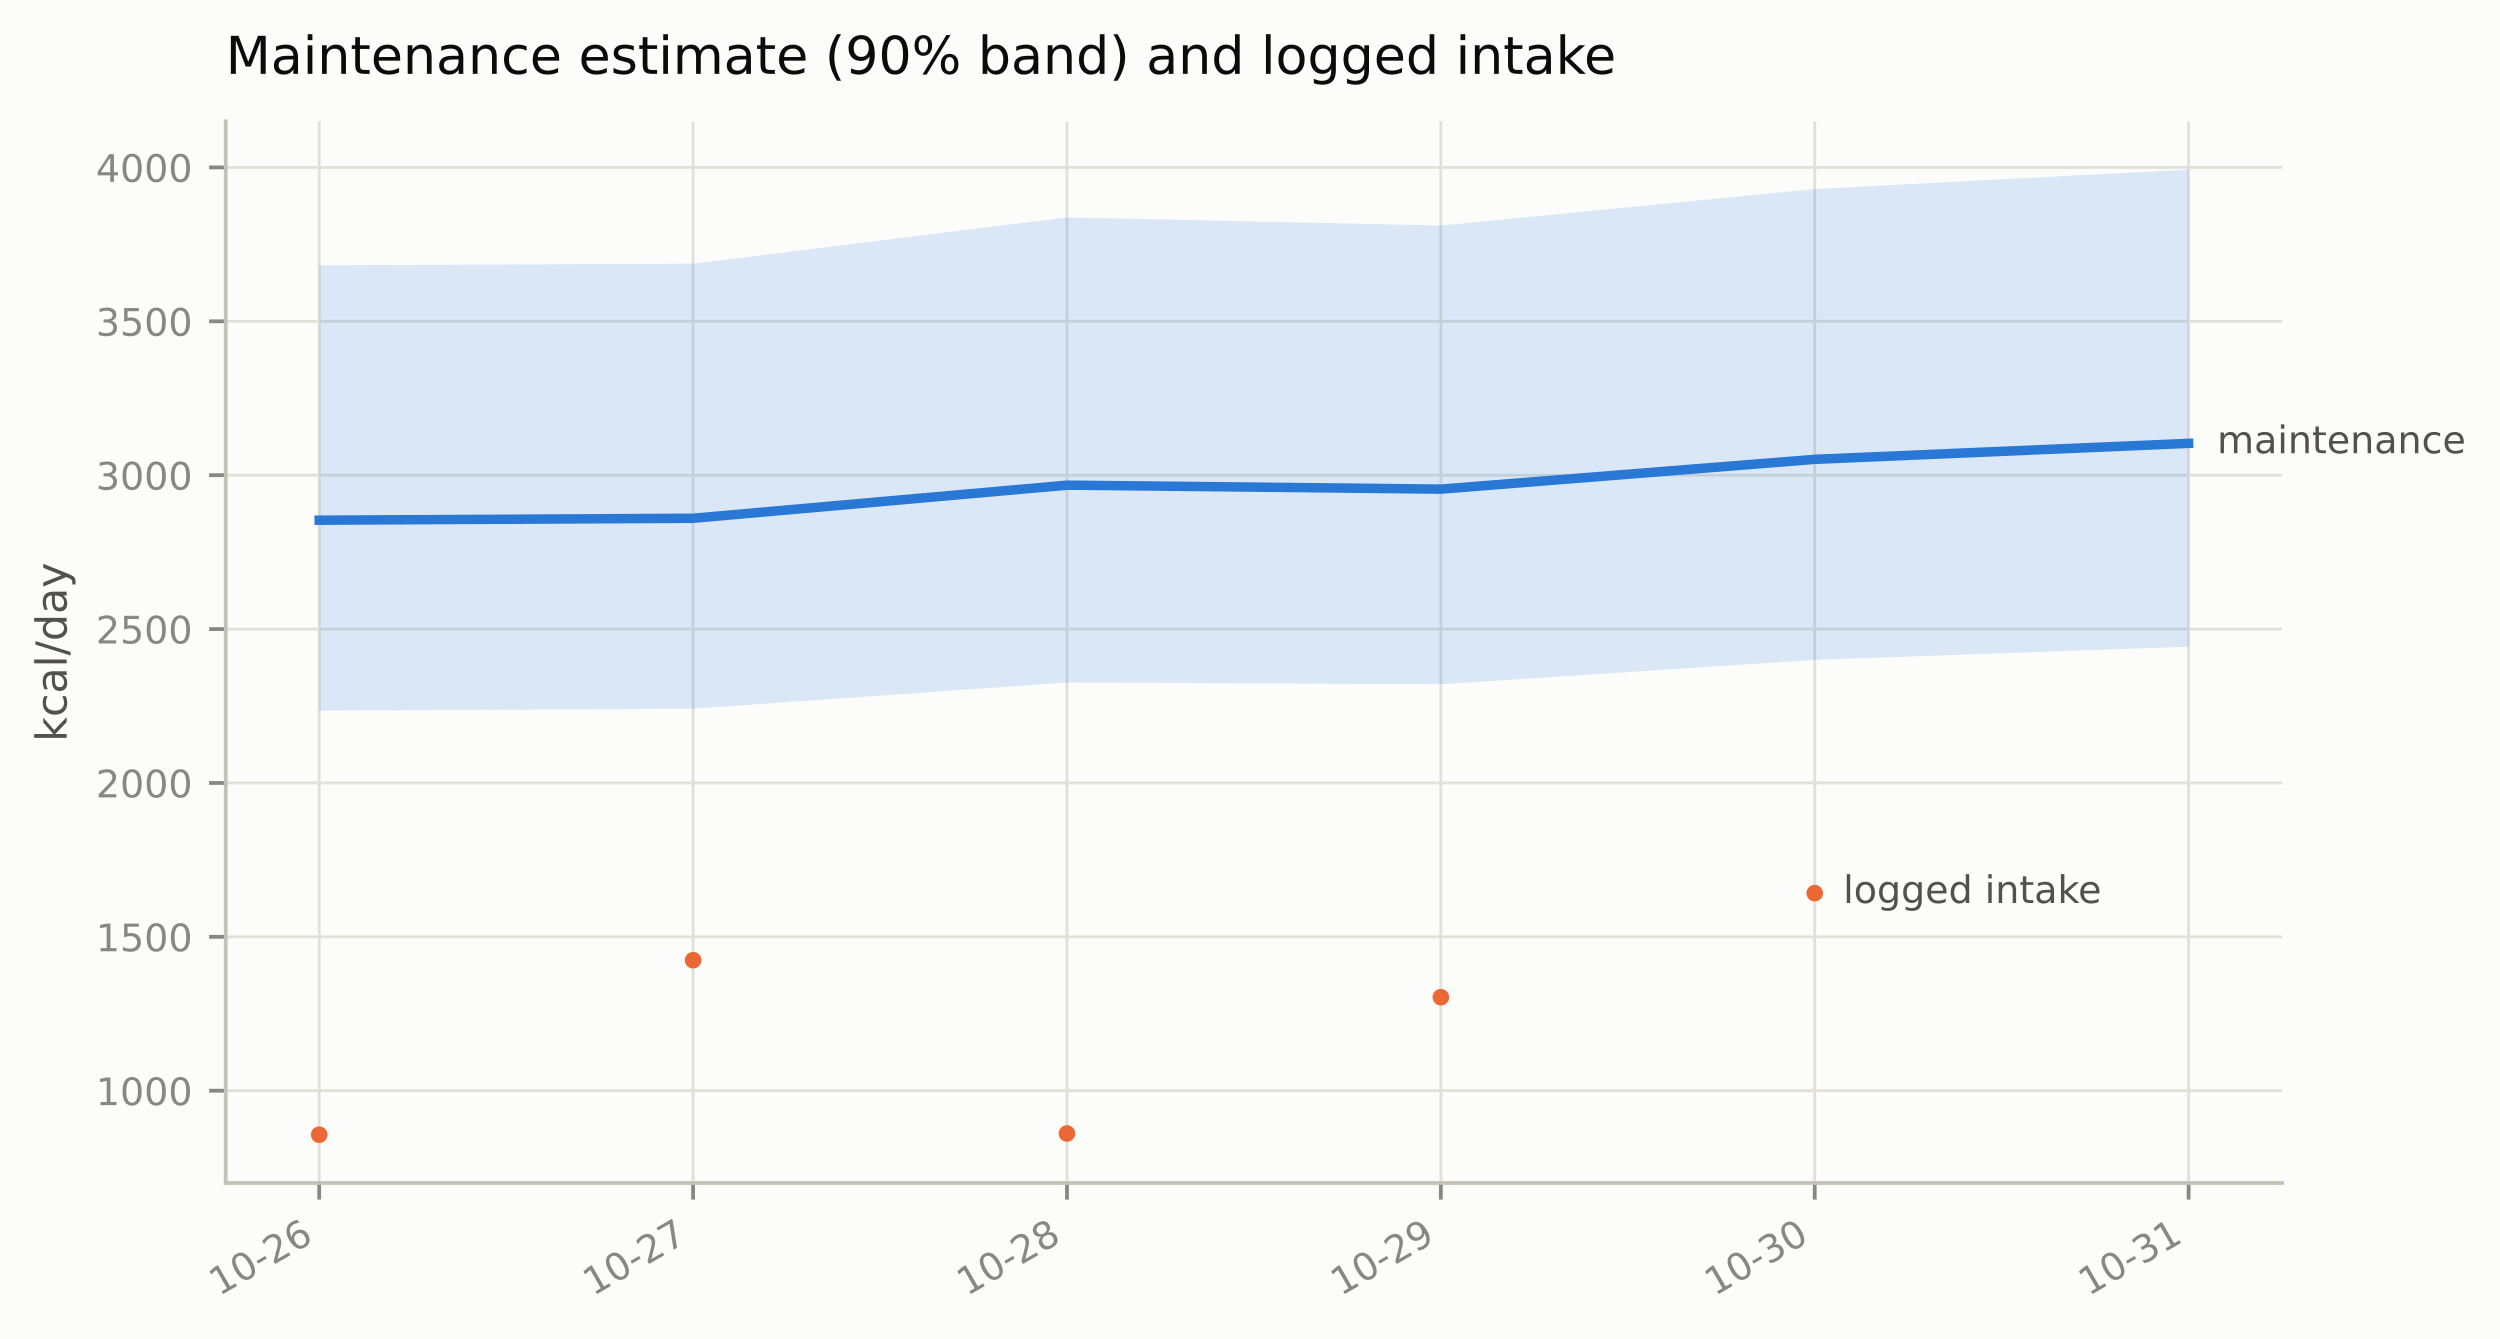
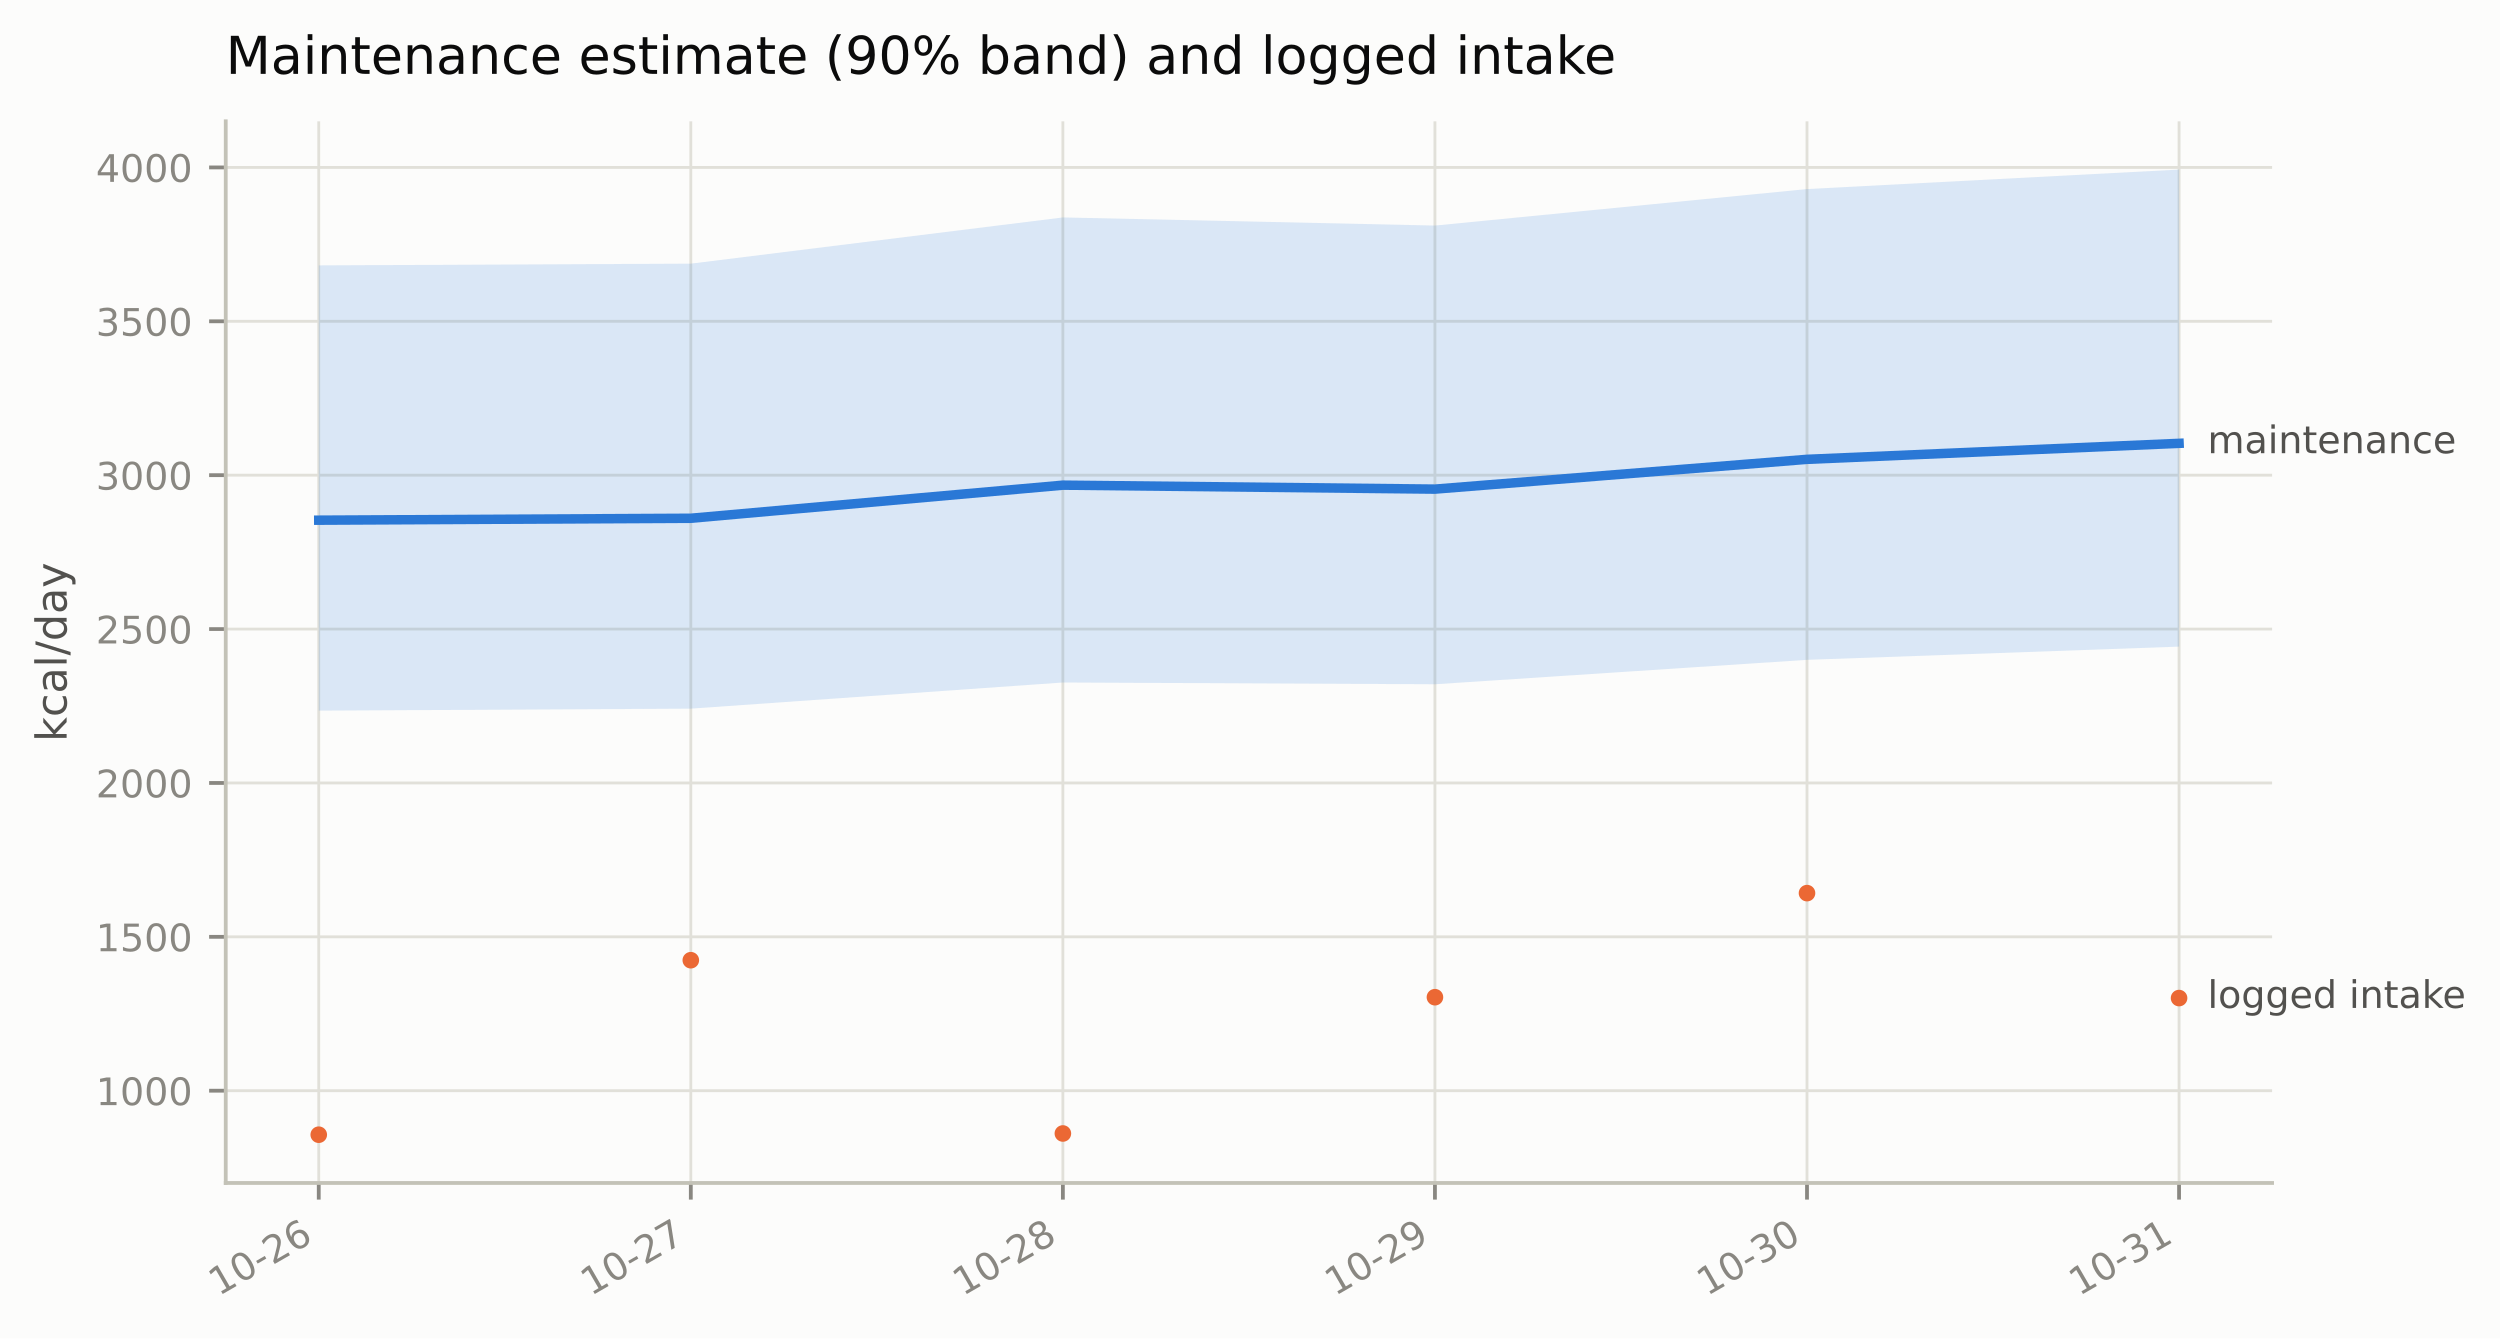
- <svg xmlns="http://www.w3.org/2000/svg" xmlns:xlink="http://www.w3.org/1999/xlink" width="526.737pt" height="282pt" viewBox="0 0 526.737 282" version="1.1">
+ <svg xmlns="http://www.w3.org/2000/svg" xmlns:xlink="http://www.w3.org/1999/xlink" width="526.741pt" height="282pt" viewBox="0 0 526.741 282" version="1.1">
  <defs>
    <style type="text/css">*{stroke-linejoin: round; stroke-linecap: butt}</style>
  </defs>
  <g id="figure_1">
    <g id="patch_1">
-       <path d="M 0 282  L 526.737 282  L 526.737 0  L 0 0  z " style="fill: #fcfcfb" />
+       <path d="M 0 282  L 526.741 282  L 526.741 0  L 0 0  z " style="fill: #fcfcfb" />
    </g>
    <g id="axes_1">
      <g id="patch_2">
-         <path d="M 47.561 249.248  L 480.821 249.248  L 480.821 25.558  L 47.561 25.558  z " style="fill: #fcfcfb" />
+         <path d="M 47.561 249.248  L 478.72 249.248  L 478.72 25.558  L 47.561 25.558  z " style="fill: #fcfcfb" />
      </g>
      <g id="matplotlib.axis_1">
        <g id="xtick_1">
          <g id="line2d_1">
-             <path d="M 67.254 249.248  L 67.254 25.558  " clip-path="url(#pe3fd520321)" style="fill: none; stroke: #e1e0d9; stroke-width: 0.6; stroke-linecap: square" />
+             <path d="M 67.159 249.248  L 67.159 25.558  " clip-path="url(#pdd953a20e0)" style="fill: none; stroke: #e1e0d9; stroke-width: 0.6; stroke-linecap: square" />
          </g>
          <g id="line2d_2">
            <defs>
-               <path id="m551fe1ac51" d="M 0 0  L 0 3.5  " style="stroke: #898781; stroke-width: 0.8" />
+               <path id="m81f4d094a0" d="M 0 0  L 0 3.5  " style="stroke: #898781; stroke-width: 0.8" />
            </defs>
            <g>
-               <use xlink:href="#m551fe1ac51" x="67.254" y="249.248" style="fill: #898781; stroke: #898781; stroke-width: 0.8" />
+               <use xlink:href="#m81f4d094a0" x="67.159" y="249.248" style="fill: #898781; stroke: #898781; stroke-width: 0.8" />
            </g>
          </g>
          <g id="text_1">
-             <g style="fill: #898781" transform="translate(46.16157 273.1351) rotate(-30) scale(0.08 -0.08)">
+             <g style="fill: #898781" transform="translate(46.06605 273.1351) rotate(-30) scale(0.08 -0.08)">
              <defs>
                <path id="DejaVuSans-14" d="M 794 531  L 1825 531  L 1825 4091  L 703 3866  L 703 4441  L 1819 4666  L 2450 4666  L 2450 531  L 3481 531  L 3481 0  L 794 0  L 794 531  z " transform="scale(0.015625)" />
                <path id="DejaVuSans-13" d="M 2034 4250  Q 1547 4250 1301 3770  Q 1056 3291 1056 2328  Q 1056 1369 1301 889  Q 1547 409 2034 409  Q 2525 409 2770 889  Q 3016 1369 3016 2328  Q 3016 3291 2770 3770  Q 2525 4250 2034 4250  z M 2034 4750  Q 2819 4750 3233 4129  Q 3647 3509 3647 2328  Q 3647 1150 3233 529  Q 2819 -91 2034 -91  Q 1250 -91 836 529  Q 422 1150 422 2328  Q 422 3509 836 4129  Q 1250 4750 2034 4750  z " transform="scale(0.015625)" />
                <path id="DejaVuSans-10" d="M 313 2009  L 1997 2009  L 1997 1497  L 313 1497  L 313 2009  z " transform="scale(0.015625)" />
                <path id="DejaVuSans-15" d="M 1228 531  L 3431 531  L 3431 0  L 469 0  L 469 531  Q 828 903 1448 1529  Q 2069 2156 2228 2338  Q 2531 2678 2651 2914  Q 2772 3150 2772 3378  Q 2772 3750 2511 3984  Q 2250 4219 1831 4219  Q 1534 4219 1204 4116  Q 875 4013 500 3803  L 500 4441  Q 881 4594 1212 4672  Q 1544 4750 1819 4750  Q 2544 4750 2975 4387  Q 3406 4025 3406 3419  Q 3406 3131 3298 2873  Q 3191 2616 2906 2266  Q 2828 2175 2409 1742  Q 1991 1309 1228 531  z " transform="scale(0.015625)" />
                <path id="DejaVuSans-19" d="M 2113 2584  Q 1688 2584 1439 2293  Q 1191 2003 1191 1497  Q 1191 994 1439 701  Q 1688 409 2113 409  Q 2538 409 2786 701  Q 3034 994 3034 1497  Q 3034 2003 2786 2293  Q 2538 2584 2113 2584  z M 3366 4563  L 3366 3988  Q 3128 4100 2886 4159  Q 2644 4219 2406 4219  Q 1781 4219 1451 3797  Q 1122 3375 1075 2522  Q 1259 2794 1537 2939  Q 1816 3084 2150 3084  Q 2853 3084 3261 2657  Q 3669 2231 3669 1497  Q 3669 778 3244 343  Q 2819 -91 2113 -91  Q 1303 -91 875 529  Q 447 1150 447 2328  Q 447 3434 972 4092  Q 1497 4750 2381 4750  Q 2619 4750 2861 4703  Q 3103 4656 3366 4563  z " transform="scale(0.015625)" />
              </defs>
              <use xlink:href="#DejaVuSans-14" />
              <use xlink:href="#DejaVuSans-13" transform="translate(63.625 0)" />
              <use xlink:href="#DejaVuSans-10" transform="translate(127.25 0)" />
              <use xlink:href="#DejaVuSans-15" transform="translate(163.3281 0)" />
              <use xlink:href="#DejaVuSans-19" transform="translate(226.9531 0)" />
            </g>
          </g>
        </g>
        <g id="xtick_2">
          <g id="line2d_3">
-             <path d="M 146.029 249.248  L 146.029 25.558  " clip-path="url(#pe3fd520321)" style="fill: none; stroke: #e1e0d9; stroke-width: 0.6; stroke-linecap: square" />
+             <path d="M 145.551 249.248  L 145.551 25.558  " clip-path="url(#pdd953a20e0)" style="fill: none; stroke: #e1e0d9; stroke-width: 0.6; stroke-linecap: square" />
          </g>
          <g id="line2d_4">
            <g>
-               <use xlink:href="#m551fe1ac51" x="146.029" y="249.248" style="fill: #898781; stroke: #898781; stroke-width: 0.8" />
+               <use xlink:href="#m81f4d094a0" x="145.551" y="249.248" style="fill: #898781; stroke: #898781; stroke-width: 0.8" />
            </g>
          </g>
          <g id="text_2">
-             <g style="fill: #898781" transform="translate(124.9362 273.1351) rotate(-30) scale(0.08 -0.08)">
+             <g style="fill: #898781" transform="translate(124.4586 273.1351) rotate(-30) scale(0.08 -0.08)">
              <defs>
                <path id="DejaVuSans-1a" d="M 525 4666  L 3525 4666  L 3525 4397  L 1831 0  L 1172 0  L 2766 4134  L 525 4134  L 525 4666  z " transform="scale(0.015625)" />
              </defs>
              <use xlink:href="#DejaVuSans-14" />
              <use xlink:href="#DejaVuSans-13" transform="translate(63.625 0)" />
              <use xlink:href="#DejaVuSans-10" transform="translate(127.25 0)" />
              <use xlink:href="#DejaVuSans-15" transform="translate(163.3281 0)" />
              <use xlink:href="#DejaVuSans-1a" transform="translate(226.9531 0)" />
            </g>
          </g>
        </g>
        <g id="xtick_3">
          <g id="line2d_5">
-             <path d="M 224.804 249.248  L 224.804 25.558  " clip-path="url(#pe3fd520321)" style="fill: none; stroke: #e1e0d9; stroke-width: 0.6; stroke-linecap: square" />
+             <path d="M 223.944 249.248  L 223.944 25.558  " clip-path="url(#pdd953a20e0)" style="fill: none; stroke: #e1e0d9; stroke-width: 0.6; stroke-linecap: square" />
          </g>
          <g id="line2d_6">
            <g>
-               <use xlink:href="#m551fe1ac51" x="224.804" y="249.248" style="fill: #898781; stroke: #898781; stroke-width: 0.8" />
+               <use xlink:href="#m81f4d094a0" x="223.944" y="249.248" style="fill: #898781; stroke: #898781; stroke-width: 0.8" />
            </g>
          </g>
          <g id="text_3">
-             <g style="fill: #898781" transform="translate(203.7107 273.1351) rotate(-30) scale(0.08 -0.08)">
+             <g style="fill: #898781" transform="translate(202.8511 273.1351) rotate(-30) scale(0.08 -0.08)">
              <defs>
                <path id="DejaVuSans-1b" d="M 2034 2216  Q 1584 2216 1326 1975  Q 1069 1734 1069 1313  Q 1069 891 1326 650  Q 1584 409 2034 409  Q 2484 409 2743 651  Q 3003 894 3003 1313  Q 3003 1734 2745 1975  Q 2488 2216 2034 2216  z M 1403 2484  Q 997 2584 770 2862  Q 544 3141 544 3541  Q 544 4100 942 4425  Q 1341 4750 2034 4750  Q 2731 4750 3128 4425  Q 3525 4100 3525 3541  Q 3525 3141 3298 2862  Q 3072 2584 2669 2484  Q 3125 2378 3379 2068  Q 3634 1759 3634 1313  Q 3634 634 3220 271  Q 2806 -91 2034 -91  Q 1263 -91 848 271  Q 434 634 434 1313  Q 434 1759 690 2068  Q 947 2378 1403 2484  z M 1172 3481  Q 1172 3119 1398 2916  Q 1625 2713 2034 2713  Q 2441 2713 2670 2916  Q 2900 3119 2900 3481  Q 2900 3844 2670 4047  Q 2441 4250 2034 4250  Q 1625 4250 1398 4047  Q 1172 3844 1172 3481  z " transform="scale(0.015625)" />
              </defs>
              <use xlink:href="#DejaVuSans-14" />
              <use xlink:href="#DejaVuSans-13" transform="translate(63.625 0)" />
              <use xlink:href="#DejaVuSans-10" transform="translate(127.25 0)" />
              <use xlink:href="#DejaVuSans-15" transform="translate(163.3281 0)" />
              <use xlink:href="#DejaVuSans-1b" transform="translate(226.9531 0)" />
            </g>
          </g>
        </g>
        <g id="xtick_4">
          <g id="line2d_7">
-             <path d="M 303.578 249.248  L 303.578 25.558  " clip-path="url(#pe3fd520321)" style="fill: none; stroke: #e1e0d9; stroke-width: 0.6; stroke-linecap: square" />
+             <path d="M 302.336 249.248  L 302.336 25.558  " clip-path="url(#pdd953a20e0)" style="fill: none; stroke: #e1e0d9; stroke-width: 0.6; stroke-linecap: square" />
          </g>
          <g id="line2d_8">
            <g>
-               <use xlink:href="#m551fe1ac51" x="303.578" y="249.248" style="fill: #898781; stroke: #898781; stroke-width: 0.8" />
+               <use xlink:href="#m81f4d094a0" x="302.336" y="249.248" style="fill: #898781; stroke: #898781; stroke-width: 0.8" />
            </g>
          </g>
          <g id="text_4">
-             <g style="fill: #898781" transform="translate(282.4853 273.1351) rotate(-30) scale(0.08 -0.08)">
+             <g style="fill: #898781" transform="translate(281.2436 273.1351) rotate(-30) scale(0.08 -0.08)">
              <defs>
                <path id="DejaVuSans-1c" d="M 703 97  L 703 672  Q 941 559 1184 500  Q 1428 441 1663 441  Q 2288 441 2617 861  Q 2947 1281 2994 2138  Q 2813 1869 2534 1725  Q 2256 1581 1919 1581  Q 1219 1581 811 2004  Q 403 2428 403 3163  Q 403 3881 828 4315  Q 1253 4750 1959 4750  Q 2769 4750 3195 4129  Q 3622 3509 3622 2328  Q 3622 1225 3098 567  Q 2575 -91 1691 -91  Q 1453 -91 1209 -44  Q 966 3 703 97  z M 1959 2075  Q 2384 2075 2632 2365  Q 2881 2656 2881 3163  Q 2881 3666 2632 3958  Q 2384 4250 1959 4250  Q 1534 4250 1286 3958  Q 1038 3666 1038 3163  Q 1038 2656 1286 2365  Q 1534 2075 1959 2075  z " transform="scale(0.015625)" />
              </defs>
              <use xlink:href="#DejaVuSans-14" />
              <use xlink:href="#DejaVuSans-13" transform="translate(63.625 0)" />
              <use xlink:href="#DejaVuSans-10" transform="translate(127.25 0)" />
              <use xlink:href="#DejaVuSans-15" transform="translate(163.3281 0)" />
              <use xlink:href="#DejaVuSans-1c" transform="translate(226.9531 0)" />
            </g>
          </g>
        </g>
        <g id="xtick_5">
          <g id="line2d_9">
-             <path d="M 382.353 249.248  L 382.353 25.558  " clip-path="url(#pe3fd520321)" style="fill: none; stroke: #e1e0d9; stroke-width: 0.6; stroke-linecap: square" />
+             <path d="M 380.729 249.248  L 380.729 25.558  " clip-path="url(#pdd953a20e0)" style="fill: none; stroke: #e1e0d9; stroke-width: 0.6; stroke-linecap: square" />
          </g>
          <g id="line2d_10">
            <g>
-               <use xlink:href="#m551fe1ac51" x="382.353" y="249.248" style="fill: #898781; stroke: #898781; stroke-width: 0.8" />
+               <use xlink:href="#m81f4d094a0" x="380.729" y="249.248" style="fill: #898781; stroke: #898781; stroke-width: 0.8" />
            </g>
          </g>
          <g id="text_5">
-             <g style="fill: #898781" transform="translate(361.2599 273.1351) rotate(-30) scale(0.08 -0.08)">
+             <g style="fill: #898781" transform="translate(359.6361 273.1351) rotate(-30) scale(0.08 -0.08)">
              <defs>
                <path id="DejaVuSans-16" d="M 2597 2516  Q 3050 2419 3304 2112  Q 3559 1806 3559 1356  Q 3559 666 3084 287  Q 2609 -91 1734 -91  Q 1441 -91 1130 -33  Q 819 25 488 141  L 488 750  Q 750 597 1062 519  Q 1375 441 1716 441  Q 2309 441 2620 675  Q 2931 909 2931 1356  Q 2931 1769 2642 2001  Q 2353 2234 1838 2234  L 1294 2234  L 1294 2753  L 1863 2753  Q 2328 2753 2575 2939  Q 2822 3125 2822 3475  Q 2822 3834 2567 4026  Q 2313 4219 1838 4219  Q 1578 4219 1281 4162  Q 984 4106 628 3988  L 628 4550  Q 988 4650 1302 4700  Q 1616 4750 1894 4750  Q 2613 4750 3031 4423  Q 3450 4097 3450 3541  Q 3450 3153 3228 2886  Q 3006 2619 2597 2516  z " transform="scale(0.015625)" />
              </defs>
              <use xlink:href="#DejaVuSans-14" />
              <use xlink:href="#DejaVuSans-13" transform="translate(63.625 0)" />
              <use xlink:href="#DejaVuSans-10" transform="translate(127.25 0)" />
              <use xlink:href="#DejaVuSans-16" transform="translate(163.3281 0)" />
              <use xlink:href="#DejaVuSans-13" transform="translate(226.9531 0)" />
            </g>
          </g>
        </g>
        <g id="xtick_6">
          <g id="line2d_11">
-             <path d="M 461.127 249.248  L 461.127 25.558  " clip-path="url(#pe3fd520321)" style="fill: none; stroke: #e1e0d9; stroke-width: 0.6; stroke-linecap: square" />
+             <path d="M 459.121 249.248  L 459.121 25.558  " clip-path="url(#pdd953a20e0)" style="fill: none; stroke: #e1e0d9; stroke-width: 0.6; stroke-linecap: square" />
          </g>
          <g id="line2d_12">
            <g>
-               <use xlink:href="#m551fe1ac51" x="461.127" y="249.248" style="fill: #898781; stroke: #898781; stroke-width: 0.8" />
+               <use xlink:href="#m81f4d094a0" x="459.121" y="249.248" style="fill: #898781; stroke: #898781; stroke-width: 0.8" />
            </g>
          </g>
          <g id="text_6">
-             <g style="fill: #898781" transform="translate(440.0345 273.1351) rotate(-30) scale(0.08 -0.08)">
+             <g style="fill: #898781" transform="translate(438.0286 273.1351) rotate(-30) scale(0.08 -0.08)">
              <use xlink:href="#DejaVuSans-14" />
              <use xlink:href="#DejaVuSans-13" transform="translate(63.625 0)" />
              <use xlink:href="#DejaVuSans-10" transform="translate(127.25 0)" />
              <use xlink:href="#DejaVuSans-16" transform="translate(163.3281 0)" />
              <use xlink:href="#DejaVuSans-14" transform="translate(226.9531 0)" />
            </g>
          </g>
        </g>
      </g>
      <g id="matplotlib.axis_2">
        <g id="ytick_1">
          <g id="line2d_13">
-             <path d="M 47.561 229.808  L 480.821 229.808  " clip-path="url(#pe3fd520321)" style="fill: none; stroke: #e1e0d9; stroke-width: 0.6; stroke-linecap: square" />
+             <path d="M 47.561 229.808  L 478.72 229.808  " clip-path="url(#pdd953a20e0)" style="fill: none; stroke: #e1e0d9; stroke-width: 0.6; stroke-linecap: square" />
          </g>
          <g id="line2d_14">
            <defs>
-               <path id="mb0be59b74a" d="M 0 0  L -3.5 0  " style="stroke: #898781; stroke-width: 0.8" />
+               <path id="me1545e8b0c" d="M 0 0  L -3.5 0  " style="stroke: #898781; stroke-width: 0.8" />
            </defs>
            <g>
-               <use xlink:href="#mb0be59b74a" x="47.561" y="229.808" style="fill: #898781; stroke: #898781; stroke-width: 0.8" />
+               <use xlink:href="#me1545e8b0c" x="47.561" y="229.808" style="fill: #898781; stroke: #898781; stroke-width: 0.8" />
            </g>
          </g>
          <g id="text_7">
            <g style="fill: #898781" transform="translate(20.2007 232.8469) scale(0.08 -0.08)">
              <use xlink:href="#DejaVuSans-14" />
              <use xlink:href="#DejaVuSans-13" transform="translate(63.625 0)" />
              <use xlink:href="#DejaVuSans-13" transform="translate(127.25 0)" />
              <use xlink:href="#DejaVuSans-13" transform="translate(190.875 0)" />
            </g>
          </g>
        </g>
        <g id="ytick_2">
          <g id="line2d_15">
-             <path d="M 47.561 197.386  L 480.821 197.386  " clip-path="url(#pe3fd520321)" style="fill: none; stroke: #e1e0d9; stroke-width: 0.6; stroke-linecap: square" />
+             <path d="M 47.561 197.386  L 478.72 197.386  " clip-path="url(#pdd953a20e0)" style="fill: none; stroke: #e1e0d9; stroke-width: 0.6; stroke-linecap: square" />
          </g>
          <g id="line2d_16">
            <g>
-               <use xlink:href="#mb0be59b74a" x="47.561" y="197.386" style="fill: #898781; stroke: #898781; stroke-width: 0.8" />
+               <use xlink:href="#me1545e8b0c" x="47.561" y="197.386" style="fill: #898781; stroke: #898781; stroke-width: 0.8" />
            </g>
          </g>
          <g id="text_8">
            <g style="fill: #898781" transform="translate(20.2007 200.4251) scale(0.08 -0.08)">
              <defs>
                <path id="DejaVuSans-18" d="M 691 4666  L 3169 4666  L 3169 4134  L 1269 4134  L 1269 2991  Q 1406 3038 1543 3061  Q 1681 3084 1819 3084  Q 2600 3084 3056 2656  Q 3513 2228 3513 1497  Q 3513 744 3044 326  Q 2575 -91 1722 -91  Q 1428 -91 1123 -41  Q 819 9 494 109  L 494 744  Q 775 591 1075 516  Q 1375 441 1709 441  Q 2250 441 2565 725  Q 2881 1009 2881 1497  Q 2881 1984 2565 2268  Q 2250 2553 1709 2553  Q 1456 2553 1204 2497  Q 953 2441 691 2322  L 691 4666  z " transform="scale(0.015625)" />
              </defs>
              <use xlink:href="#DejaVuSans-14" />
              <use xlink:href="#DejaVuSans-18" transform="translate(63.625 0)" />
              <use xlink:href="#DejaVuSans-13" transform="translate(127.25 0)" />
              <use xlink:href="#DejaVuSans-13" transform="translate(190.875 0)" />
            </g>
          </g>
        </g>
        <g id="ytick_3">
          <g id="line2d_17">
-             <path d="M 47.561 164.964  L 480.821 164.964  " clip-path="url(#pe3fd520321)" style="fill: none; stroke: #e1e0d9; stroke-width: 0.6; stroke-linecap: square" />
+             <path d="M 47.561 164.964  L 478.72 164.964  " clip-path="url(#pdd953a20e0)" style="fill: none; stroke: #e1e0d9; stroke-width: 0.6; stroke-linecap: square" />
          </g>
          <g id="line2d_18">
            <g>
-               <use xlink:href="#mb0be59b74a" x="47.561" y="164.964" style="fill: #898781; stroke: #898781; stroke-width: 0.8" />
+               <use xlink:href="#me1545e8b0c" x="47.561" y="164.964" style="fill: #898781; stroke: #898781; stroke-width: 0.8" />
            </g>
          </g>
          <g id="text_9">
            <g style="fill: #898781" transform="translate(20.2007 168.0033) scale(0.08 -0.08)">
              <use xlink:href="#DejaVuSans-15" />
              <use xlink:href="#DejaVuSans-13" transform="translate(63.625 0)" />
              <use xlink:href="#DejaVuSans-13" transform="translate(127.25 0)" />
              <use xlink:href="#DejaVuSans-13" transform="translate(190.875 0)" />
            </g>
          </g>
        </g>
        <g id="ytick_4">
          <g id="line2d_19">
-             <path d="M 47.561 132.542  L 480.821 132.542  " clip-path="url(#pe3fd520321)" style="fill: none; stroke: #e1e0d9; stroke-width: 0.6; stroke-linecap: square" />
+             <path d="M 47.561 132.542  L 478.72 132.542  " clip-path="url(#pdd953a20e0)" style="fill: none; stroke: #e1e0d9; stroke-width: 0.6; stroke-linecap: square" />
          </g>
          <g id="line2d_20">
            <g>
-               <use xlink:href="#mb0be59b74a" x="47.561" y="132.542" style="fill: #898781; stroke: #898781; stroke-width: 0.8" />
+               <use xlink:href="#me1545e8b0c" x="47.561" y="132.542" style="fill: #898781; stroke: #898781; stroke-width: 0.8" />
            </g>
          </g>
          <g id="text_10">
            <g style="fill: #898781" transform="translate(20.2007 135.5815) scale(0.08 -0.08)">
              <use xlink:href="#DejaVuSans-15" />
              <use xlink:href="#DejaVuSans-18" transform="translate(63.625 0)" />
              <use xlink:href="#DejaVuSans-13" transform="translate(127.25 0)" />
              <use xlink:href="#DejaVuSans-13" transform="translate(190.875 0)" />
            </g>
          </g>
        </g>
        <g id="ytick_5">
          <g id="line2d_21">
-             <path d="M 47.561 100.121  L 480.821 100.121  " clip-path="url(#pe3fd520321)" style="fill: none; stroke: #e1e0d9; stroke-width: 0.6; stroke-linecap: square" />
+             <path d="M 47.561 100.121  L 478.72 100.121  " clip-path="url(#pdd953a20e0)" style="fill: none; stroke: #e1e0d9; stroke-width: 0.6; stroke-linecap: square" />
          </g>
          <g id="line2d_22">
            <g>
-               <use xlink:href="#mb0be59b74a" x="47.561" y="100.121" style="fill: #898781; stroke: #898781; stroke-width: 0.8" />
+               <use xlink:href="#me1545e8b0c" x="47.561" y="100.121" style="fill: #898781; stroke: #898781; stroke-width: 0.8" />
            </g>
          </g>
          <g id="text_11">
            <g style="fill: #898781" transform="translate(20.2007 103.1597) scale(0.08 -0.08)">
              <use xlink:href="#DejaVuSans-16" />
              <use xlink:href="#DejaVuSans-13" transform="translate(63.625 0)" />
              <use xlink:href="#DejaVuSans-13" transform="translate(127.25 0)" />
              <use xlink:href="#DejaVuSans-13" transform="translate(190.875 0)" />
            </g>
          </g>
        </g>
        <g id="ytick_6">
          <g id="line2d_23">
-             <path d="M 47.561 67.699  L 480.821 67.699  " clip-path="url(#pe3fd520321)" style="fill: none; stroke: #e1e0d9; stroke-width: 0.6; stroke-linecap: square" />
+             <path d="M 47.561 67.699  L 478.72 67.699  " clip-path="url(#pdd953a20e0)" style="fill: none; stroke: #e1e0d9; stroke-width: 0.6; stroke-linecap: square" />
          </g>
          <g id="line2d_24">
            <g>
-               <use xlink:href="#mb0be59b74a" x="47.561" y="67.699" style="fill: #898781; stroke: #898781; stroke-width: 0.8" />
+               <use xlink:href="#me1545e8b0c" x="47.561" y="67.699" style="fill: #898781; stroke: #898781; stroke-width: 0.8" />
            </g>
          </g>
          <g id="text_12">
            <g style="fill: #898781" transform="translate(20.2007 70.73794) scale(0.08 -0.08)">
              <use xlink:href="#DejaVuSans-16" />
              <use xlink:href="#DejaVuSans-18" transform="translate(63.625 0)" />
              <use xlink:href="#DejaVuSans-13" transform="translate(127.25 0)" />
              <use xlink:href="#DejaVuSans-13" transform="translate(190.875 0)" />
            </g>
          </g>
        </g>
        <g id="ytick_7">
          <g id="line2d_25">
-             <path d="M 47.561 35.277  L 480.821 35.277  " clip-path="url(#pe3fd520321)" style="fill: none; stroke: #e1e0d9; stroke-width: 0.6; stroke-linecap: square" />
+             <path d="M 47.561 35.277  L 478.72 35.277  " clip-path="url(#pdd953a20e0)" style="fill: none; stroke: #e1e0d9; stroke-width: 0.6; stroke-linecap: square" />
          </g>
          <g id="line2d_26">
            <g>
-               <use xlink:href="#mb0be59b74a" x="47.561" y="35.277" style="fill: #898781; stroke: #898781; stroke-width: 0.8" />
+               <use xlink:href="#me1545e8b0c" x="47.561" y="35.277" style="fill: #898781; stroke: #898781; stroke-width: 0.8" />
            </g>
          </g>
          <g id="text_13">
            <g style="fill: #898781" transform="translate(20.2007 38.31615) scale(0.08 -0.08)">
              <defs>
                <path id="DejaVuSans-17" d="M 2419 4116  L 825 1625  L 2419 1625  L 2419 4116  z M 2253 4666  L 3047 4666  L 3047 1625  L 3713 1625  L 3713 1100  L 3047 1100  L 3047 0  L 2419 0  L 2419 1100  L 313 1100  L 313 1709  L 2253 4666  z " transform="scale(0.015625)" />
              </defs>
              <use xlink:href="#DejaVuSans-17" />
              <use xlink:href="#DejaVuSans-13" transform="translate(63.625 0)" />
              <use xlink:href="#DejaVuSans-13" transform="translate(127.25 0)" />
              <use xlink:href="#DejaVuSans-13" transform="translate(190.875 0)" />
            </g>
          </g>
        </g>
        <g id="text_14">
          <g style="fill: #52514e" transform="translate(14.03859 156.285) rotate(-90) scale(0.09 -0.09)">
            <defs>
              <path id="DejaVuSans-4e" d="M 581 4863  L 1159 4863  L 1159 1991  L 2875 3500  L 3609 3500  L 1753 1863  L 3688 0  L 2938 0  L 1159 1709  L 1159 0  L 581 0  L 581 4863  z " transform="scale(0.015625)" />
              <path id="DejaVuSans-46" d="M 3122 3366  L 3122 2828  Q 2878 2963 2633 3030  Q 2388 3097 2138 3097  Q 1578 3097 1268 2742  Q 959 2388 959 1747  Q 959 1106 1268 751  Q 1578 397 2138 397  Q 2388 397 2633 464  Q 2878 531 3122 666  L 3122 134  Q 2881 22 2623 -34  Q 2366 -91 2075 -91  Q 1284 -91 818 406  Q 353 903 353 1747  Q 353 2603 823 3093  Q 1294 3584 2113 3584  Q 2378 3584 2631 3529  Q 2884 3475 3122 3366  z " transform="scale(0.015625)" />
              <path id="DejaVuSans-44" d="M 2194 1759  Q 1497 1759 1228 1600  Q 959 1441 959 1056  Q 959 750 1161 570  Q 1363 391 1709 391  Q 2188 391 2477 730  Q 2766 1069 2766 1631  L 2766 1759  L 2194 1759  z M 3341 1997  L 3341 0  L 2766 0  L 2766 531  Q 2569 213 2275 61  Q 1981 -91 1556 -91  Q 1019 -91 701 211  Q 384 513 384 1019  Q 384 1609 779 1909  Q 1175 2209 1959 2209  L 2766 2209  L 2766 2266  Q 2766 2663 2505 2880  Q 2244 3097 1772 3097  Q 1472 3097 1187 3025  Q 903 2953 641 2809  L 641 3341  Q 956 3463 1253 3523  Q 1550 3584 1831 3584  Q 2591 3584 2966 3190  Q 3341 2797 3341 1997  z " transform="scale(0.015625)" />
              <path id="DejaVuSans-4f" d="M 603 4863  L 1178 4863  L 1178 0  L 603 0  L 603 4863  z " transform="scale(0.015625)" />
              <path id="DejaVuSans-12" d="M 1625 4666  L 2156 4666  L 531 -594  L 0 -594  L 1625 4666  z " transform="scale(0.015625)" />
              <path id="DejaVuSans-47" d="M 2906 2969  L 2906 4863  L 3481 4863  L 3481 0  L 2906 0  L 2906 525  Q 2725 213 2448 61  Q 2172 -91 1784 -91  Q 1150 -91 751 415  Q 353 922 353 1747  Q 353 2572 751 3078  Q 1150 3584 1784 3584  Q 2172 3584 2448 3432  Q 2725 3281 2906 2969  z M 947 1747  Q 947 1113 1208 752  Q 1469 391 1925 391  Q 2381 391 2643 752  Q 2906 1113 2906 1747  Q 2906 2381 2643 2742  Q 2381 3103 1925 3103  Q 1469 3103 1208 2742  Q 947 2381 947 1747  z " transform="scale(0.015625)" />
              <path id="DejaVuSans-5c" d="M 2059 -325  Q 1816 -950 1584 -1140  Q 1353 -1331 966 -1331  L 506 -1331  L 506 -850  L 844 -850  Q 1081 -850 1212 -737  Q 1344 -625 1503 -206  L 1606 56  L 191 3500  L 800 3500  L 1894 763  L 2988 3500  L 3597 3500  L 2059 -325  z " transform="scale(0.015625)" />
            </defs>
            <use xlink:href="#DejaVuSans-4e" />
            <use xlink:href="#DejaVuSans-46" transform="translate(57.90625 0)" />
            <use xlink:href="#DejaVuSans-44" transform="translate(112.8906 0)" />
            <use xlink:href="#DejaVuSans-4f" transform="translate(174.1719 0)" />
            <use xlink:href="#DejaVuSans-12" transform="translate(201.9531 0)" />
            <use xlink:href="#DejaVuSans-47" transform="translate(235.6406 0)" />
            <use xlink:href="#DejaVuSans-44" transform="translate(299.125 0)" />
            <use xlink:href="#DejaVuSans-5c" transform="translate(360.4062 0)" />
          </g>
        </g>
      </g>
      <g id="FillBetweenPolyCollection_1">
        <defs>
-           <path id="m2e8f4dafb4" d="M 67.254 -226.085  L 67.254 -132.271  L 146.029 -132.69  L 224.804 -138.2  L 303.578 -137.828  L 382.353 -142.974  L 461.127 -145.761  L 461.127 -246.274  L 461.127 -246.274  L 382.353 -242.168  L 303.578 -234.475  L 224.804 -236.188  L 146.029 -226.452  L 67.254 -226.085  z " />
+           <path id="mb07b509927" d="M 67.159 -226.085  L 67.159 -132.271  L 145.551 -132.69  L 223.944 -138.2  L 302.336 -137.828  L 380.729 -142.974  L 459.121 -145.761  L 459.121 -246.274  L 459.121 -246.274  L 380.729 -242.168  L 302.336 -234.475  L 223.944 -236.188  L 145.551 -226.452  L 67.159 -226.085  z " />
        </defs>
-         <g clip-path="url(#pe3fd520321)">
-           <use xlink:href="#m2e8f4dafb4" x="0" y="282" style="fill: #2a78d6; fill-opacity: 0.16" />
+         <g clip-path="url(#pdd953a20e0)">
+           <use xlink:href="#mb07b509927" x="0" y="282" style="fill: #2a78d6; fill-opacity: 0.16" />
        </g>
      </g>
      <g id="line2d_27">
        <defs>
-           <path id="m9fe3b5826f" d="M 0 1.75  C 0.464 1.75 0.909 1.566 1.237 1.237  C 1.566 0.909 1.75 0.464 1.75 0  C 1.75 -0.464 1.566 -0.909 1.237 -1.237  C 0.909 -1.566 0.464 -1.75 0 -1.75  C -0.464 -1.75 -0.909 -1.566 -1.237 -1.237  C -1.566 -0.909 -1.75 -0.464 -1.75 0  C -1.75 0.464 -1.566 0.909 -1.237 1.237  C -0.909 1.566 -0.464 1.75 0 1.75  z " />
+           <path id="ma3ba5db5df" d="M 0 1.75  C 0.464 1.75 0.909 1.566 1.237 1.237  C 1.566 0.909 1.75 0.464 1.75 0  C 1.75 -0.464 1.566 -0.909 1.237 -1.237  C 0.909 -1.566 0.464 -1.75 0 -1.75  C -0.464 -1.75 -0.909 -1.566 -1.237 -1.237  C -1.566 -0.909 -1.75 -0.464 -1.75 0  C -1.75 0.464 -1.566 0.909 -1.237 1.237  C -0.909 1.566 -0.464 1.75 0 1.75  z " />
        </defs>
-         <g clip-path="url(#pe3fd520321)">
-           <use xlink:href="#m9fe3b5826f" x="67.254" y="239.08" style="fill: #eb6834" />
-           <use xlink:href="#m9fe3b5826f" x="146.029" y="202.314" style="fill: #eb6834" />
-           <use xlink:href="#m9fe3b5826f" x="224.804" y="238.821" style="fill: #eb6834" />
-           <use xlink:href="#m9fe3b5826f" x="303.578" y="210.108" style="fill: #eb6834" />
-           <use xlink:href="#m9fe3b5826f" x="382.353" y="188.178" style="fill: #eb6834" />
+         <g clip-path="url(#pdd953a20e0)">
+           <use xlink:href="#ma3ba5db5df" x="67.159" y="239.08" style="fill: #eb6834" />
+           <use xlink:href="#ma3ba5db5df" x="145.551" y="202.314" style="fill: #eb6834" />
+           <use xlink:href="#ma3ba5db5df" x="223.944" y="238.821" style="fill: #eb6834" />
+           <use xlink:href="#ma3ba5db5df" x="302.336" y="210.108" style="fill: #eb6834" />
+           <use xlink:href="#ma3ba5db5df" x="380.729" y="188.178" style="fill: #eb6834" />
+           <use xlink:href="#ma3ba5db5df" x="459.121" y="210.29" style="fill: #eb6834" />
        </g>
      </g>
      <g id="patch_3">
        <path d="M 47.561 249.248  L 47.561 25.558  " style="fill: none; stroke: #c3c2b7; stroke-width: 0.8; stroke-linejoin: miter; stroke-linecap: square" />
      </g>
      <g id="patch_4">
-         <path d="M 47.561 249.248  L 480.821 249.248  " style="fill: none; stroke: #c3c2b7; stroke-width: 0.8; stroke-linejoin: miter; stroke-linecap: square" />
+         <path d="M 47.561 249.248  L 478.72 249.248  " style="fill: none; stroke: #c3c2b7; stroke-width: 0.8; stroke-linejoin: miter; stroke-linecap: square" />
      </g>
      <g id="line2d_28">
-         <path d="M 67.254 109.601  L 146.029 109.194  L 224.804 102.221  L 303.578 103.057  L 382.353 96.78  L 461.127 93.41  " clip-path="url(#pe3fd520321)" style="fill: none; stroke: #2a78d6; stroke-width: 2; stroke-linecap: square" />
+         <path d="M 67.159 109.601  L 145.551 109.194  L 223.944 102.221  L 302.336 103.057  L 380.729 96.78  L 459.121 93.41  " clip-path="url(#pdd953a20e0)" style="fill: none; stroke: #2a78d6; stroke-width: 2; stroke-linecap: square" />
      </g>
      <g id="text_15">
-         <g style="fill: #52514e" transform="translate(388.3527 190.2567) scale(0.08 -0.08)">
+         <g style="fill: #52514e" transform="translate(465.1214 212.3684) scale(0.08 -0.08)">
          <defs>
            <path id="DejaVuSans-52" d="M 1959 3097  Q 1497 3097 1228 2736  Q 959 2375 959 1747  Q 959 1119 1226 758  Q 1494 397 1959 397  Q 2419 397 2687 759  Q 2956 1122 2956 1747  Q 2956 2369 2687 2733  Q 2419 3097 1959 3097  z M 1959 3584  Q 2709 3584 3137 3096  Q 3566 2609 3566 1747  Q 3566 888 3137 398  Q 2709 -91 1959 -91  Q 1206 -91 779 398  Q 353 888 353 1747  Q 353 2609 779 3096  Q 1206 3584 1959 3584  z " transform="scale(0.015625)" />
            <path id="DejaVuSans-4a" d="M 2906 1791  Q 2906 2416 2648 2759  Q 2391 3103 1925 3103  Q 1463 3103 1205 2759  Q 947 2416 947 1791  Q 947 1169 1205 825  Q 1463 481 1925 481  Q 2391 481 2648 825  Q 2906 1169 2906 1791  z M 3481 434  Q 3481 -459 3084 -895  Q 2688 -1331 1869 -1331  Q 1566 -1331 1297 -1286  Q 1028 -1241 775 -1147  L 775 -588  Q 1028 -725 1275 -790  Q 1522 -856 1778 -856  Q 2344 -856 2625 -561  Q 2906 -266 2906 331  L 2906 616  Q 2728 306 2450 153  Q 2172 0 1784 0  Q 1141 0 747 490  Q 353 981 353 1791  Q 353 2603 747 3093  Q 1141 3584 1784 3584  Q 2172 3584 2450 3431  Q 2728 3278 2906 2969  L 2906 3500  L 3481 3500  L 3481 434  z " transform="scale(0.015625)" />
            <path id="DejaVuSans-48" d="M 3597 1894  L 3597 1613  L 953 1613  Q 991 1019 1311 708  Q 1631 397 2203 397  Q 2534 397 2845 478  Q 3156 559 3463 722  L 3463 178  Q 3153 47 2828 -22  Q 2503 -91 2169 -91  Q 1331 -91 842 396  Q 353 884 353 1716  Q 353 2575 817 3079  Q 1281 3584 2069 3584  Q 2775 3584 3186 3129  Q 3597 2675 3597 1894  z M 3022 2063  Q 3016 2534 2758 2815  Q 2500 3097 2075 3097  Q 1594 3097 1305 2825  Q 1016 2553 972 2059  L 3022 2063  z " transform="scale(0.015625)" />
            <path id="DejaVuSans-3" transform="scale(0.015625)" />
            <path id="DejaVuSans-4c" d="M 603 3500  L 1178 3500  L 1178 0  L 603 0  L 603 3500  z M 603 4863  L 1178 4863  L 1178 4134  L 603 4134  L 603 4863  z " transform="scale(0.015625)" />
            <path id="DejaVuSans-51" d="M 3513 2113  L 3513 0  L 2938 0  L 2938 2094  Q 2938 2591 2744 2837  Q 2550 3084 2163 3084  Q 1697 3084 1428 2787  Q 1159 2491 1159 1978  L 1159 0  L 581 0  L 581 3500  L 1159 3500  L 1159 2956  Q 1366 3272 1645 3428  Q 1925 3584 2291 3584  Q 2894 3584 3203 3211  Q 3513 2838 3513 2113  z " transform="scale(0.015625)" />
            <path id="DejaVuSans-57" d="M 1172 4494  L 1172 3500  L 2356 3500  L 2356 3053  L 1172 3053  L 1172 1153  Q 1172 725 1289 603  Q 1406 481 1766 481  L 2356 481  L 2356 0  L 1766 0  Q 1100 0 847 248  Q 594 497 594 1153  L 594 3053  L 172 3053  L 172 3500  L 594 3500  L 594 4494  L 1172 4494  z " transform="scale(0.015625)" />
          </defs>
          <use xlink:href="#DejaVuSans-4f" />
          <use xlink:href="#DejaVuSans-52" transform="translate(27.78125 0)" />
          <use xlink:href="#DejaVuSans-4a" transform="translate(88.96875 0)" />
          <use xlink:href="#DejaVuSans-4a" transform="translate(152.4531 0)" />
          <use xlink:href="#DejaVuSans-48" transform="translate(215.9375 0)" />
          <use xlink:href="#DejaVuSans-47" transform="translate(277.4688 0)" />
          <use xlink:href="#DejaVuSans-3" transform="translate(340.9531 0)" />
          <use xlink:href="#DejaVuSans-4c" transform="translate(372.7344 0)" />
          <use xlink:href="#DejaVuSans-51" transform="translate(400.5156 0)" />
          <use xlink:href="#DejaVuSans-57" transform="translate(463.8906 0)" />
          <use xlink:href="#DejaVuSans-44" transform="translate(503.0938 0)" />
          <use xlink:href="#DejaVuSans-4e" transform="translate(564.375 0)" />
          <use xlink:href="#DejaVuSans-48" transform="translate(618.7188 0)" />
        </g>
      </g>
      <g id="text_16">
-         <g style="fill: #52514e" transform="translate(467.1273 95.48888) scale(0.08 -0.08)">
+         <g style="fill: #52514e" transform="translate(465.1214 95.48888) scale(0.08 -0.08)">
          <defs>
            <path id="DejaVuSans-50" d="M 3328 2828  Q 3544 3216 3844 3400  Q 4144 3584 4550 3584  Q 5097 3584 5394 3201  Q 5691 2819 5691 2113  L 5691 0  L 5113 0  L 5113 2094  Q 5113 2597 4934 2840  Q 4756 3084 4391 3084  Q 3944 3084 3684 2787  Q 3425 2491 3425 1978  L 3425 0  L 2847 0  L 2847 2094  Q 2847 2600 2669 2842  Q 2491 3084 2119 3084  Q 1678 3084 1418 2786  Q 1159 2488 1159 1978  L 1159 0  L 581 0  L 581 3500  L 1159 3500  L 1159 2956  Q 1356 3278 1631 3431  Q 1906 3584 2284 3584  Q 2666 3584 2933 3390  Q 3200 3197 3328 2828  z " transform="scale(0.015625)" />
          </defs>
          <use xlink:href="#DejaVuSans-50" />
          <use xlink:href="#DejaVuSans-44" transform="translate(97.40625 0)" />
          <use xlink:href="#DejaVuSans-4c" transform="translate(158.6875 0)" />
          <use xlink:href="#DejaVuSans-51" transform="translate(186.4688 0)" />
          <use xlink:href="#DejaVuSans-57" transform="translate(249.8438 0)" />
          <use xlink:href="#DejaVuSans-48" transform="translate(289.0469 0)" />
          <use xlink:href="#DejaVuSans-51" transform="translate(350.5781 0)" />
          <use xlink:href="#DejaVuSans-44" transform="translate(413.9531 0)" />
          <use xlink:href="#DejaVuSans-51" transform="translate(475.2344 0)" />
          <use xlink:href="#DejaVuSans-46" transform="translate(538.6094 0)" />
          <use xlink:href="#DejaVuSans-48" transform="translate(593.5938 0)" />
        </g>
      </g>
      <g id="text_17">
        <g style="fill: #0b0b0b" transform="translate(47.5607 15.55828) scale(0.11 -0.11)">
          <defs>
            <path id="DejaVuSans-30" d="M 628 4666  L 1569 4666  L 2759 1491  L 3956 4666  L 4897 4666  L 4897 0  L 4281 0  L 4281 4097  L 3078 897  L 2444 897  L 1241 4097  L 1241 0  L 628 0  L 628 4666  z " transform="scale(0.015625)" />
            <path id="DejaVuSans-56" d="M 2834 3397  L 2834 2853  Q 2591 2978 2328 3040  Q 2066 3103 1784 3103  Q 1356 3103 1142 2972  Q 928 2841 928 2578  Q 928 2378 1081 2264  Q 1234 2150 1697 2047  L 1894 2003  Q 2506 1872 2764 1633  Q 3022 1394 3022 966  Q 3022 478 2636 193  Q 2250 -91 1575 -91  Q 1294 -91 989 -36  Q 684 19 347 128  L 347 722  Q 666 556 975 473  Q 1284 391 1588 391  Q 1994 391 2212 530  Q 2431 669 2431 922  Q 2431 1156 2273 1281  Q 2116 1406 1581 1522  L 1381 1569  Q 847 1681 609 1914  Q 372 2147 372 2553  Q 372 3047 722 3315  Q 1072 3584 1716 3584  Q 2034 3584 2315 3537  Q 2597 3491 2834 3397  z " transform="scale(0.015625)" />
            <path id="DejaVuSans-b" d="M 1984 4856  Q 1566 4138 1362 3434  Q 1159 2731 1159 2009  Q 1159 1288 1364 580  Q 1569 -128 1984 -844  L 1484 -844  Q 1016 -109 783 600  Q 550 1309 550 2009  Q 550 2706 781 3412  Q 1013 4119 1484 4856  L 1984 4856  z " transform="scale(0.015625)" />
            <path id="DejaVuSans-8" d="M 4653 2053  Q 4381 2053 4226 1822  Q 4072 1591 4072 1178  Q 4072 772 4226 539  Q 4381 306 4653 306  Q 4919 306 5073 539  Q 5228 772 5228 1178  Q 5228 1588 5073 1820  Q 4919 2053 4653 2053  z M 4653 2450  Q 5147 2450 5437 2106  Q 5728 1763 5728 1178  Q 5728 594 5436 251  Q 5144 -91 4653 -91  Q 4153 -91 3862 251  Q 3572 594 3572 1178  Q 3572 1766 3864 2108  Q 4156 2450 4653 2450  z M 1428 4353  Q 1159 4353 1004 4120  Q 850 3888 850 3481  Q 850 3069 1003 2837  Q 1156 2606 1428 2606  Q 1700 2606 1854 2837  Q 2009 3069 2009 3481  Q 2009 3884 1853 4118  Q 1697 4353 1428 4353  z M 4250 4750  L 4750 4750  L 1831 -91  L 1331 -91  L 4250 4750  z M 1428 4750  Q 1922 4750 2215 4408  Q 2509 4066 2509 3481  Q 2509 2891 2217 2550  Q 1925 2209 1428 2209  Q 931 2209 642 2551  Q 353 2894 353 3481  Q 353 4063 643 4406  Q 934 4750 1428 4750  z " transform="scale(0.015625)" />
            <path id="DejaVuSans-45" d="M 3116 1747  Q 3116 2381 2855 2742  Q 2594 3103 2138 3103  Q 1681 3103 1420 2742  Q 1159 2381 1159 1747  Q 1159 1113 1420 752  Q 1681 391 2138 391  Q 2594 391 2855 752  Q 3116 1113 3116 1747  z M 1159 2969  Q 1341 3281 1617 3432  Q 1894 3584 2278 3584  Q 2916 3584 3314 3078  Q 3713 2572 3713 1747  Q 3713 922 3314 415  Q 2916 -91 2278 -91  Q 1894 -91 1617 61  Q 1341 213 1159 525  L 1159 0  L 581 0  L 581 4863  L 1159 4863  L 1159 2969  z " transform="scale(0.015625)" />
            <path id="DejaVuSans-c" d="M 513 4856  L 1013 4856  Q 1481 4119 1714 3412  Q 1947 2706 1947 2009  Q 1947 1309 1714 600  Q 1481 -109 1013 -844  L 513 -844  Q 928 -128 1133 580  Q 1338 1288 1338 2009  Q 1338 2731 1133 3434  Q 928 4138 513 4856  z " transform="scale(0.015625)" />
          </defs>
          <use xlink:href="#DejaVuSans-30" />
          <use xlink:href="#DejaVuSans-44" transform="translate(86.28125 0)" />
          <use xlink:href="#DejaVuSans-4c" transform="translate(147.5625 0)" />
          <use xlink:href="#DejaVuSans-51" transform="translate(175.3438 0)" />
          <use xlink:href="#DejaVuSans-57" transform="translate(238.7188 0)" />
          <use xlink:href="#DejaVuSans-48" transform="translate(277.9219 0)" />
          <use xlink:href="#DejaVuSans-51" transform="translate(339.4531 0)" />
          <use xlink:href="#DejaVuSans-44" transform="translate(402.8281 0)" />
          <use xlink:href="#DejaVuSans-51" transform="translate(464.1094 0)" />
          <use xlink:href="#DejaVuSans-46" transform="translate(527.4844 0)" />
          <use xlink:href="#DejaVuSans-48" transform="translate(582.4688 0)" />
          <use xlink:href="#DejaVuSans-3" transform="translate(644 0)" />
          <use xlink:href="#DejaVuSans-48" transform="translate(675.7812 0)" />
          <use xlink:href="#DejaVuSans-56" transform="translate(737.3125 0)" />
          <use xlink:href="#DejaVuSans-57" transform="translate(789.4062 0)" />
          <use xlink:href="#DejaVuSans-4c" transform="translate(828.6094 0)" />
          <use xlink:href="#DejaVuSans-50" transform="translate(856.3906 0)" />
          <use xlink:href="#DejaVuSans-44" transform="translate(953.7969 0)" />
          <use xlink:href="#DejaVuSans-57" transform="translate(1015.078 0)" />
          <use xlink:href="#DejaVuSans-48" transform="translate(1054.281 0)" />
          <use xlink:href="#DejaVuSans-3" transform="translate(1115.812 0)" />
          <use xlink:href="#DejaVuSans-b" transform="translate(1147.594 0)" />
          <use xlink:href="#DejaVuSans-1c" transform="translate(1186.609 0)" />
          <use xlink:href="#DejaVuSans-13" transform="translate(1250.234 0)" />
          <use xlink:href="#DejaVuSans-8" transform="translate(1313.859 0)" />
          <use xlink:href="#DejaVuSans-3" transform="translate(1408.875 0)" />
          <use xlink:href="#DejaVuSans-45" transform="translate(1440.656 0)" />
          <use xlink:href="#DejaVuSans-44" transform="translate(1504.141 0)" />
          <use xlink:href="#DejaVuSans-51" transform="translate(1565.422 0)" />
          <use xlink:href="#DejaVuSans-47" transform="translate(1628.797 0)" />
          <use xlink:href="#DejaVuSans-c" transform="translate(1692.281 0)" />
          <use xlink:href="#DejaVuSans-3" transform="translate(1731.297 0)" />
          <use xlink:href="#DejaVuSans-44" transform="translate(1763.078 0)" />
          <use xlink:href="#DejaVuSans-51" transform="translate(1824.359 0)" />
          <use xlink:href="#DejaVuSans-47" transform="translate(1887.734 0)" />
          <use xlink:href="#DejaVuSans-3" transform="translate(1951.219 0)" />
          <use xlink:href="#DejaVuSans-4f" transform="translate(1983 0)" />
          <use xlink:href="#DejaVuSans-52" transform="translate(2010.781 0)" />
          <use xlink:href="#DejaVuSans-4a" transform="translate(2071.969 0)" />
          <use xlink:href="#DejaVuSans-4a" transform="translate(2135.453 0)" />
          <use xlink:href="#DejaVuSans-48" transform="translate(2198.938 0)" />
          <use xlink:href="#DejaVuSans-47" transform="translate(2260.469 0)" />
          <use xlink:href="#DejaVuSans-3" transform="translate(2323.953 0)" />
          <use xlink:href="#DejaVuSans-4c" transform="translate(2355.734 0)" />
          <use xlink:href="#DejaVuSans-51" transform="translate(2383.516 0)" />
          <use xlink:href="#DejaVuSans-57" transform="translate(2446.891 0)" />
          <use xlink:href="#DejaVuSans-44" transform="translate(2486.094 0)" />
          <use xlink:href="#DejaVuSans-4e" transform="translate(2547.375 0)" />
          <use xlink:href="#DejaVuSans-48" transform="translate(2601.719 0)" />
        </g>
      </g>
    </g>
  </g>
  <defs>
-     <clipPath id="pe3fd520321">
-       <rect x="47.561" y="25.558" width="433.26" height="223.69" />
+     <clipPath id="pdd953a20e0">
+       <rect x="47.561" y="25.558" width="431.159" height="223.69" />
    </clipPath>
  </defs>
</svg>
